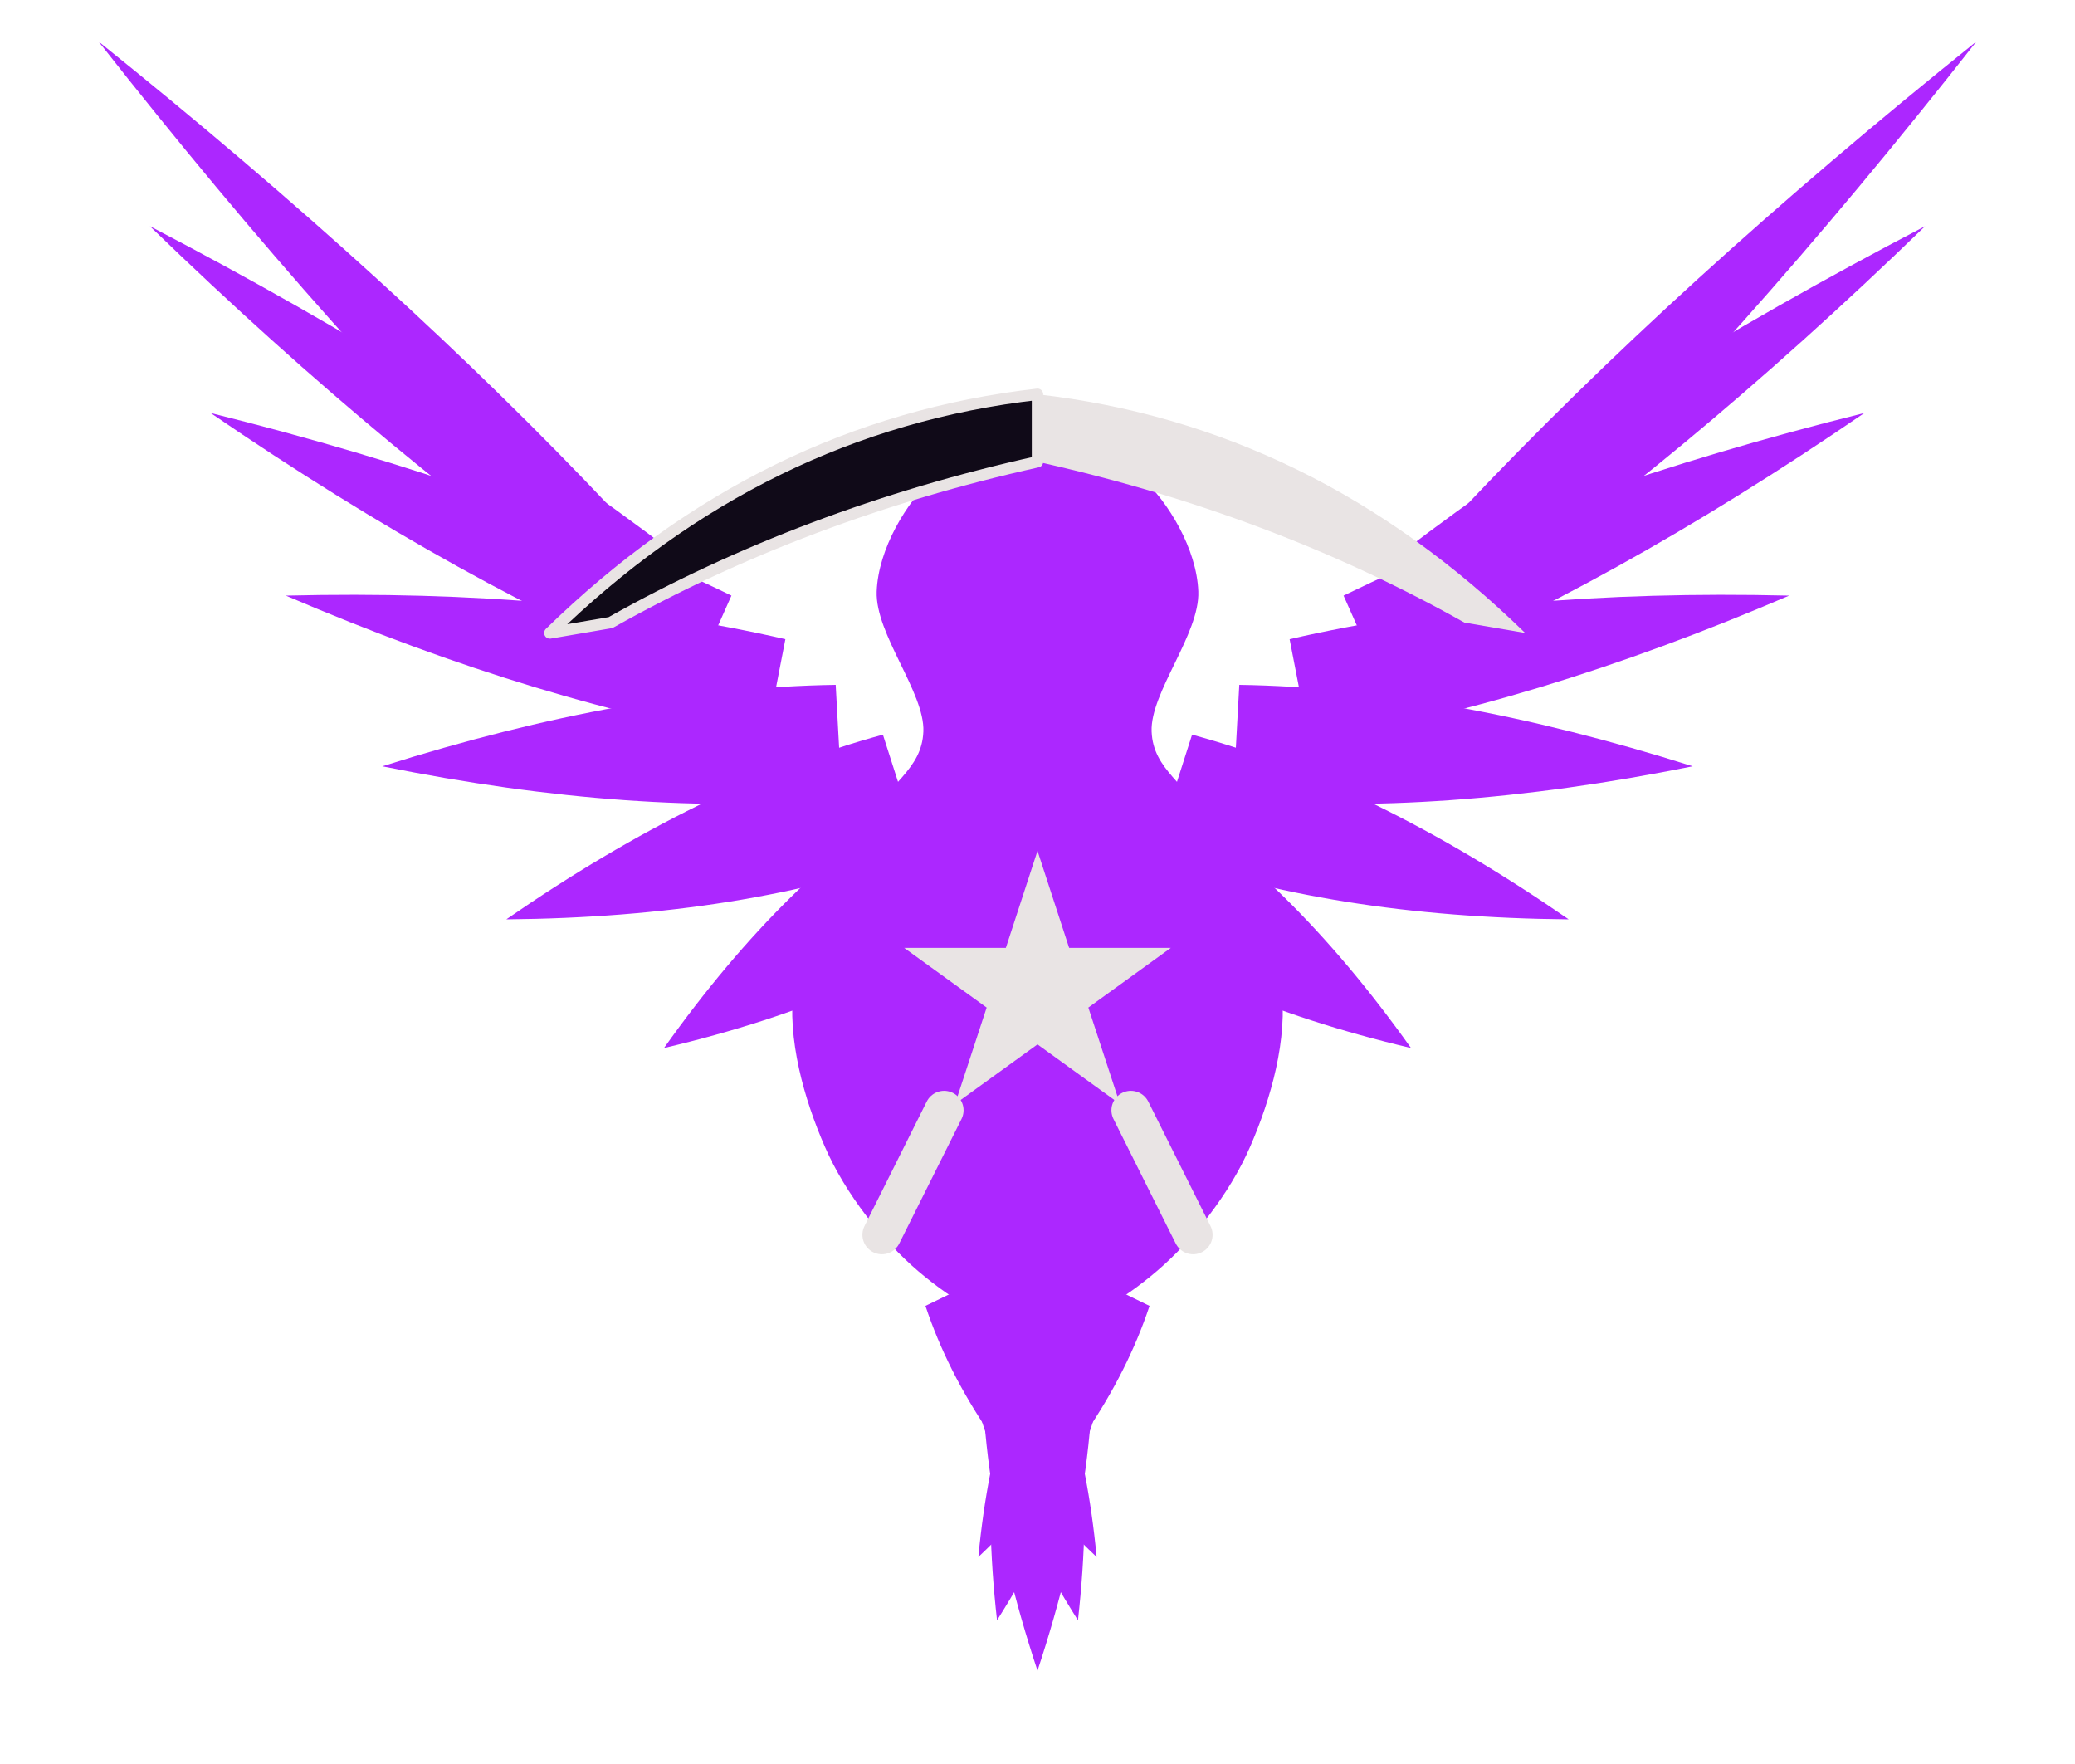
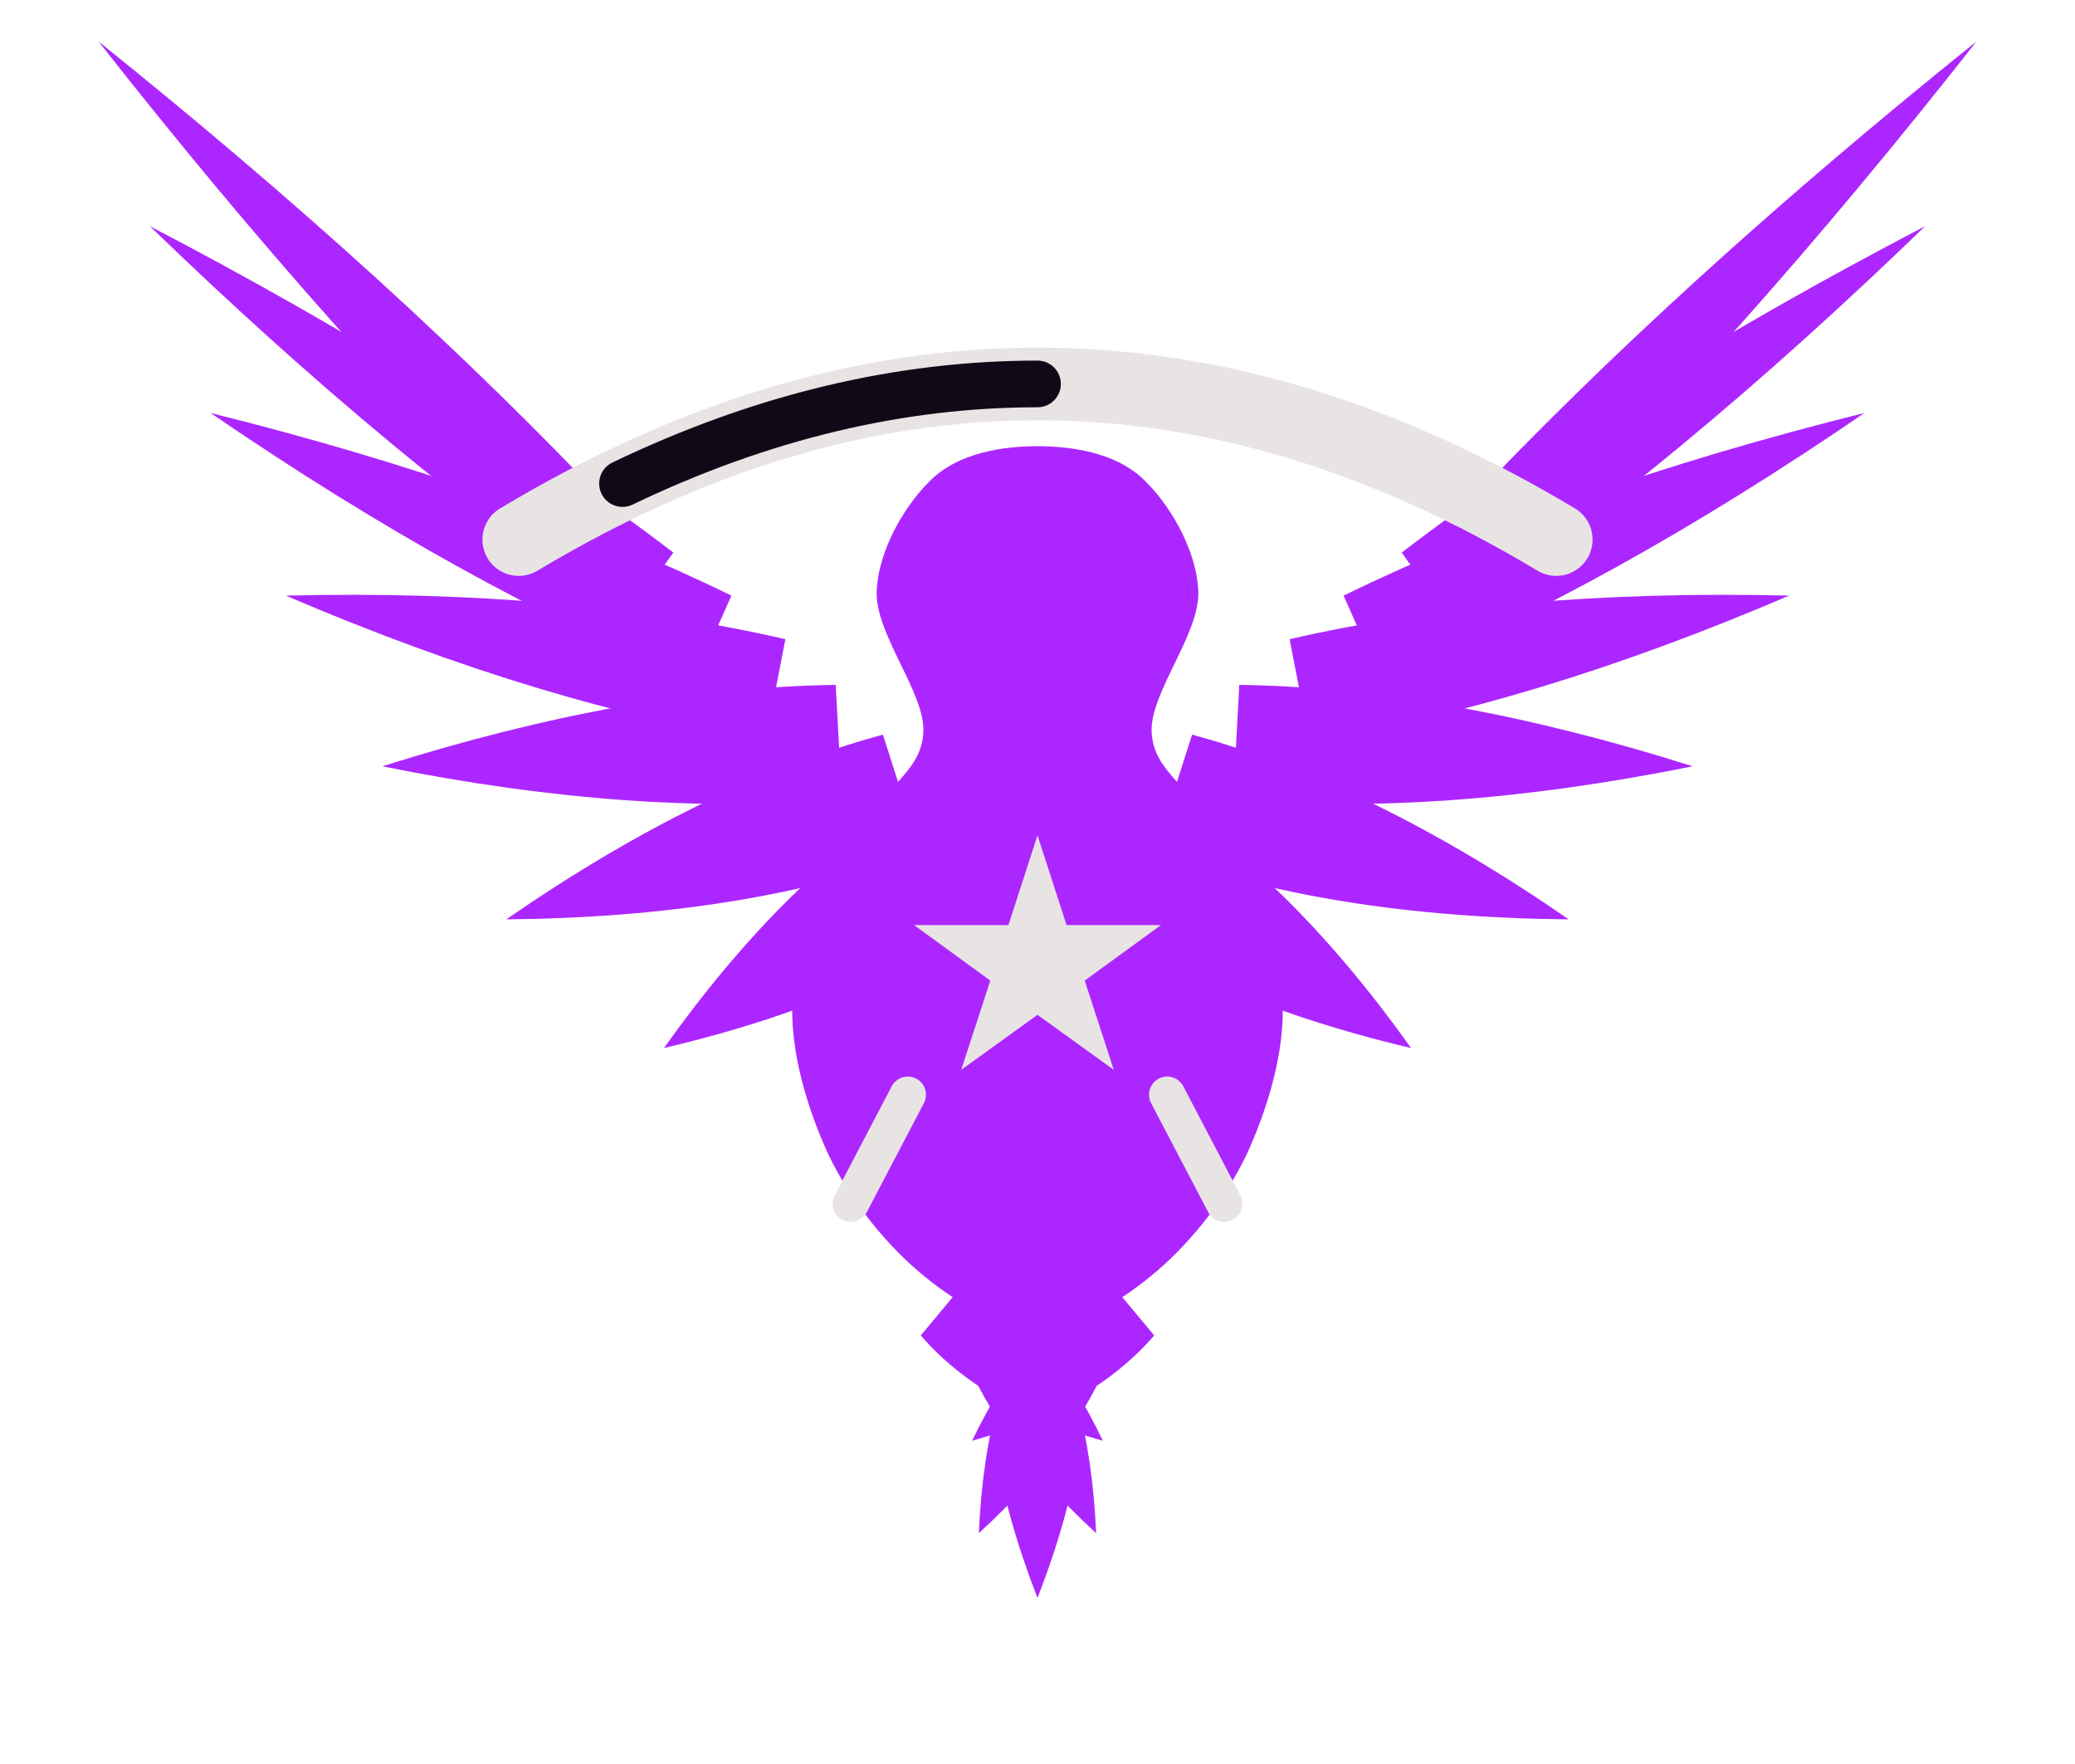
<svg xmlns="http://www.w3.org/2000/svg" viewBox="0 0 400 340" width="400" height="340">
  <g id="v-filoso">
    <g fill="#AC27FF">
-       <path d="M 178.4 251.7 Q 186.7 276.7 211.4 300.1 Q 208.2 266.2 193.6 244.3 Z" />
-       <path d="M 184 250.1 Q 187.3 279.8 207.8 312.3 Q 212.1 274.1 202 245.9 Z" />
-       <path d="M 190 248 Q 186.5 281.3 200 322 Q 213.5 281.3 210 248 Z" />
-       <path d="M 198 245.9 Q 187.9 274.1 192.2 312.3 Q 212.7 279.8 216 250.1 Z" />
-       <path d="M 206.4 244.3 Q 191.8 266.2 188.6 300.1 Q 213.3 276.7 221.6 251.7 Z" />
+       <path d="M 177.5 257.4 Q 189.4 271.2 212.6 277.7 Q 202.2 255.9 186.5 246.6 Z" />
+       <path d="M 183.7 255.4 Q 190.2 276.2 211.3 295.5 Q 210.1 266.9 198.3 248.6 Z" />
+       <path d="M 191 252 Q 188 277.2 200 308 Q 212 277.2 209 252 Z" />
+       <path d="M 201.7 248.6 Q 189.9 266.9 188.7 295.5 Q 209.8 276.2 216.3 255.4 Z" />
+       <path d="M 213.5 246.6 Q 197.8 255.9 187.4 277.7 Q 210.6 271.2 222.5 257.4 Z" />
      <g>
        <path d="M 206.7 173.8 Q 232 192.6 272 202 Q 248.2 168.5 221.3 152.2 Z" />
        <path d="M 222.5 164.4 Q 256.4 176.8 302.4 177.2 Q 264.5 151 229.8 141.6 Z" />
        <path d="M 237.7 154 Q 277.2 157.6 326.3 147.7 Q 278.6 132.6 238.9 132 Z" />
        <path d="M 252.4 142.8 Q 295.2 136.1 344.9 114.8 Q 290.8 113.5 248.6 123.2 Z" />
        <path d="M 266.3 131.2 Q 310.5 113.1 359.4 79.6 Q 301.9 93.9 259 114.8 Z" />
        <path d="M 279.5 119.5 Q 323.7 89.5 371.1 43.6 Q 312.6 74.1 270.2 106.5 Z" />
        <path d="M 292 107.9 Q 335.3 66.2 381 8 Q 323.3 54.3 282 98.1 Z" />
      </g>
      <g transform="translate(400,0) scale(-1,1)">
        <path d="M 206.7 173.8 Q 232 192.6 272 202 Q 248.2 168.5 221.3 152.2 Z" />
        <path d="M 222.5 164.4 Q 256.4 176.8 302.4 177.2 Q 264.5 151 229.8 141.6 Z" />
        <path d="M 237.7 154 Q 277.2 157.6 326.3 147.7 Q 278.6 132.6 238.9 132 Z" />
        <path d="M 252.4 142.8 Q 295.2 136.1 344.9 114.8 Q 290.8 113.5 248.6 123.2 Z" />
        <path d="M 266.3 131.2 Q 310.5 113.1 359.4 79.6 Q 301.9 93.9 259 114.8 Z" />
        <path d="M 279.5 119.5 Q 323.7 89.5 371.1 43.6 Q 312.6 74.1 270.2 106.5 Z" />
        <path d="M 292 107.9 Q 335.3 66.2 381 8 Q 323.3 54.3 282 98.1 Z" />
      </g>
      <path d="M 200 86 C 206.7 86 214.8 87.3 220 92 C 225.2 96.7 230.7 105.8 231 114 C 231.3 122.2 221.7 133.5 222 141 C 222.3 148.5 228.8 150.8 233 159 C 237.2 167.2 245.7 179.7 247 190 C 248.3 200.3 245 211.8 241 221 C 237 230.2 229.8 239.2 223 245 C 216.2 250.8 207.7 256 200 256 C 192.3 256 183.8 250.8 177 245 C 170.2 239.2 163 230.2 159 221 C 155 211.8 151.7 200.3 153 190 C 154.3 179.7 162.8 167.2 167 159 C 171.2 150.8 177.7 148.5 178 141 C 178.3 133.5 168.7 122.2 169 114 C 169.3 105.8 174.8 96.7 180 92 C 185.2 87.3 193.3 86 200 86 Z" />
    </g>
-     <path d="M 200 164 L 206.1 182.7 L 225.7 182.7 L 209.8 194.2 L 215.9 212.8 L 200 201.3 L 184.1 212.8 L 190.2 194.2 L 174.3 182.7 L 193.9 182.7 Z" fill="#E9E4E4" />
-     <g stroke="#E9E4E4" stroke-width="7.5" stroke-linecap="round" fill="none">
-       <path d="M 218 214 L 230 238" />
-       <path d="M 182 214 L 170 238" />
+     <path d="M 200 161 L 205.6 178.3 L 223.8 178.3 L 209.1 189 L 214.7 206.2 L 200 195.6 L 185.3 206.2 L 190.9 189 L 176.2 178.3 L 194.4 178.3 Z" fill="#E9E4E4" />
+     <g stroke="#E9E4E4" stroke-width="7" stroke-linecap="round" fill="none">
+       <path d="M 225 211 L 236 232" />
+       <path d="M 175 211 L 164 232" />
    </g>
-     <g>
-       <path d="M 106 122 Q 147 82 200 76 L 200 89 Q 155 99 117.7 120 Z" fill="#100A18" stroke="#E9E4E4" stroke-width="2.2" stroke-linejoin="round" />
-       <path d="M 294 122 Q 253 82 200 76 L 200 89 Q 245 99 282.3 120 Z" fill="#E9E4E4" />
+     <g fill="none" stroke-linecap="round">
+       <path d="M 100 104 Q 200 44 300 104" stroke="#E9E4E4" stroke-width="14" />
+       <path d="M 120 93.2 Q 160 74 200 74" stroke="#100A18" stroke-width="9" />
    </g>
  </g>
</svg>
